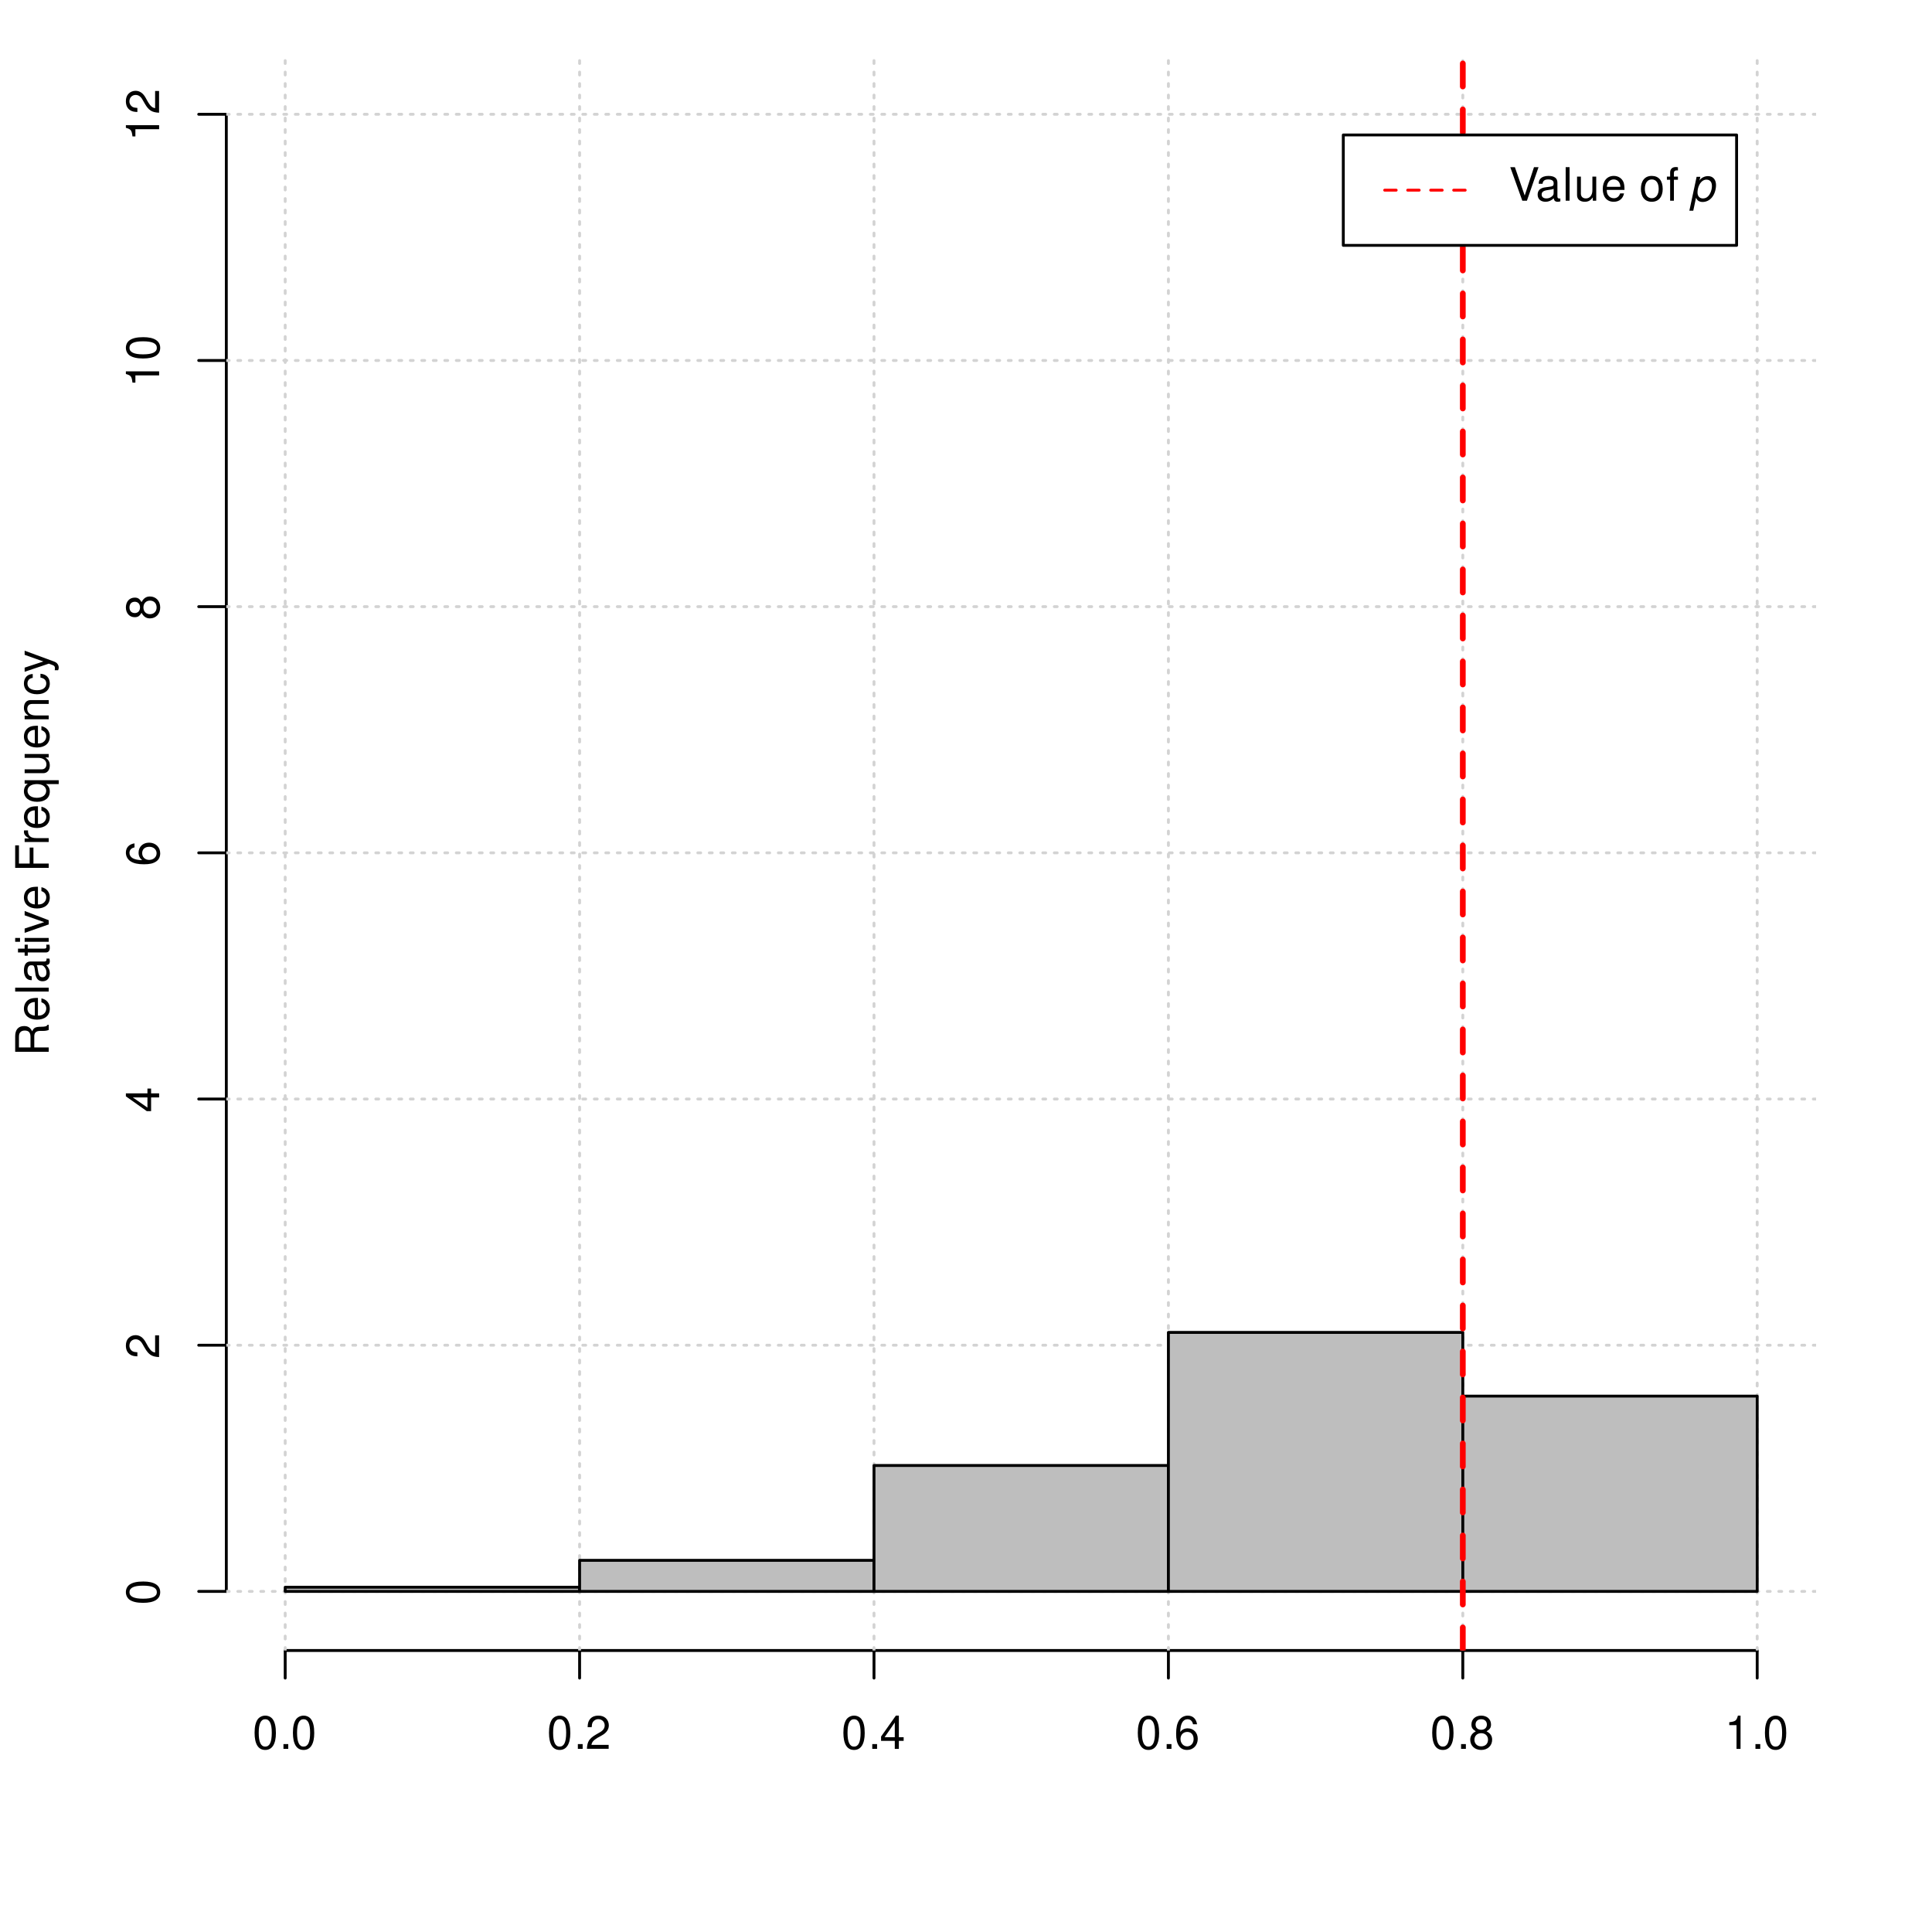
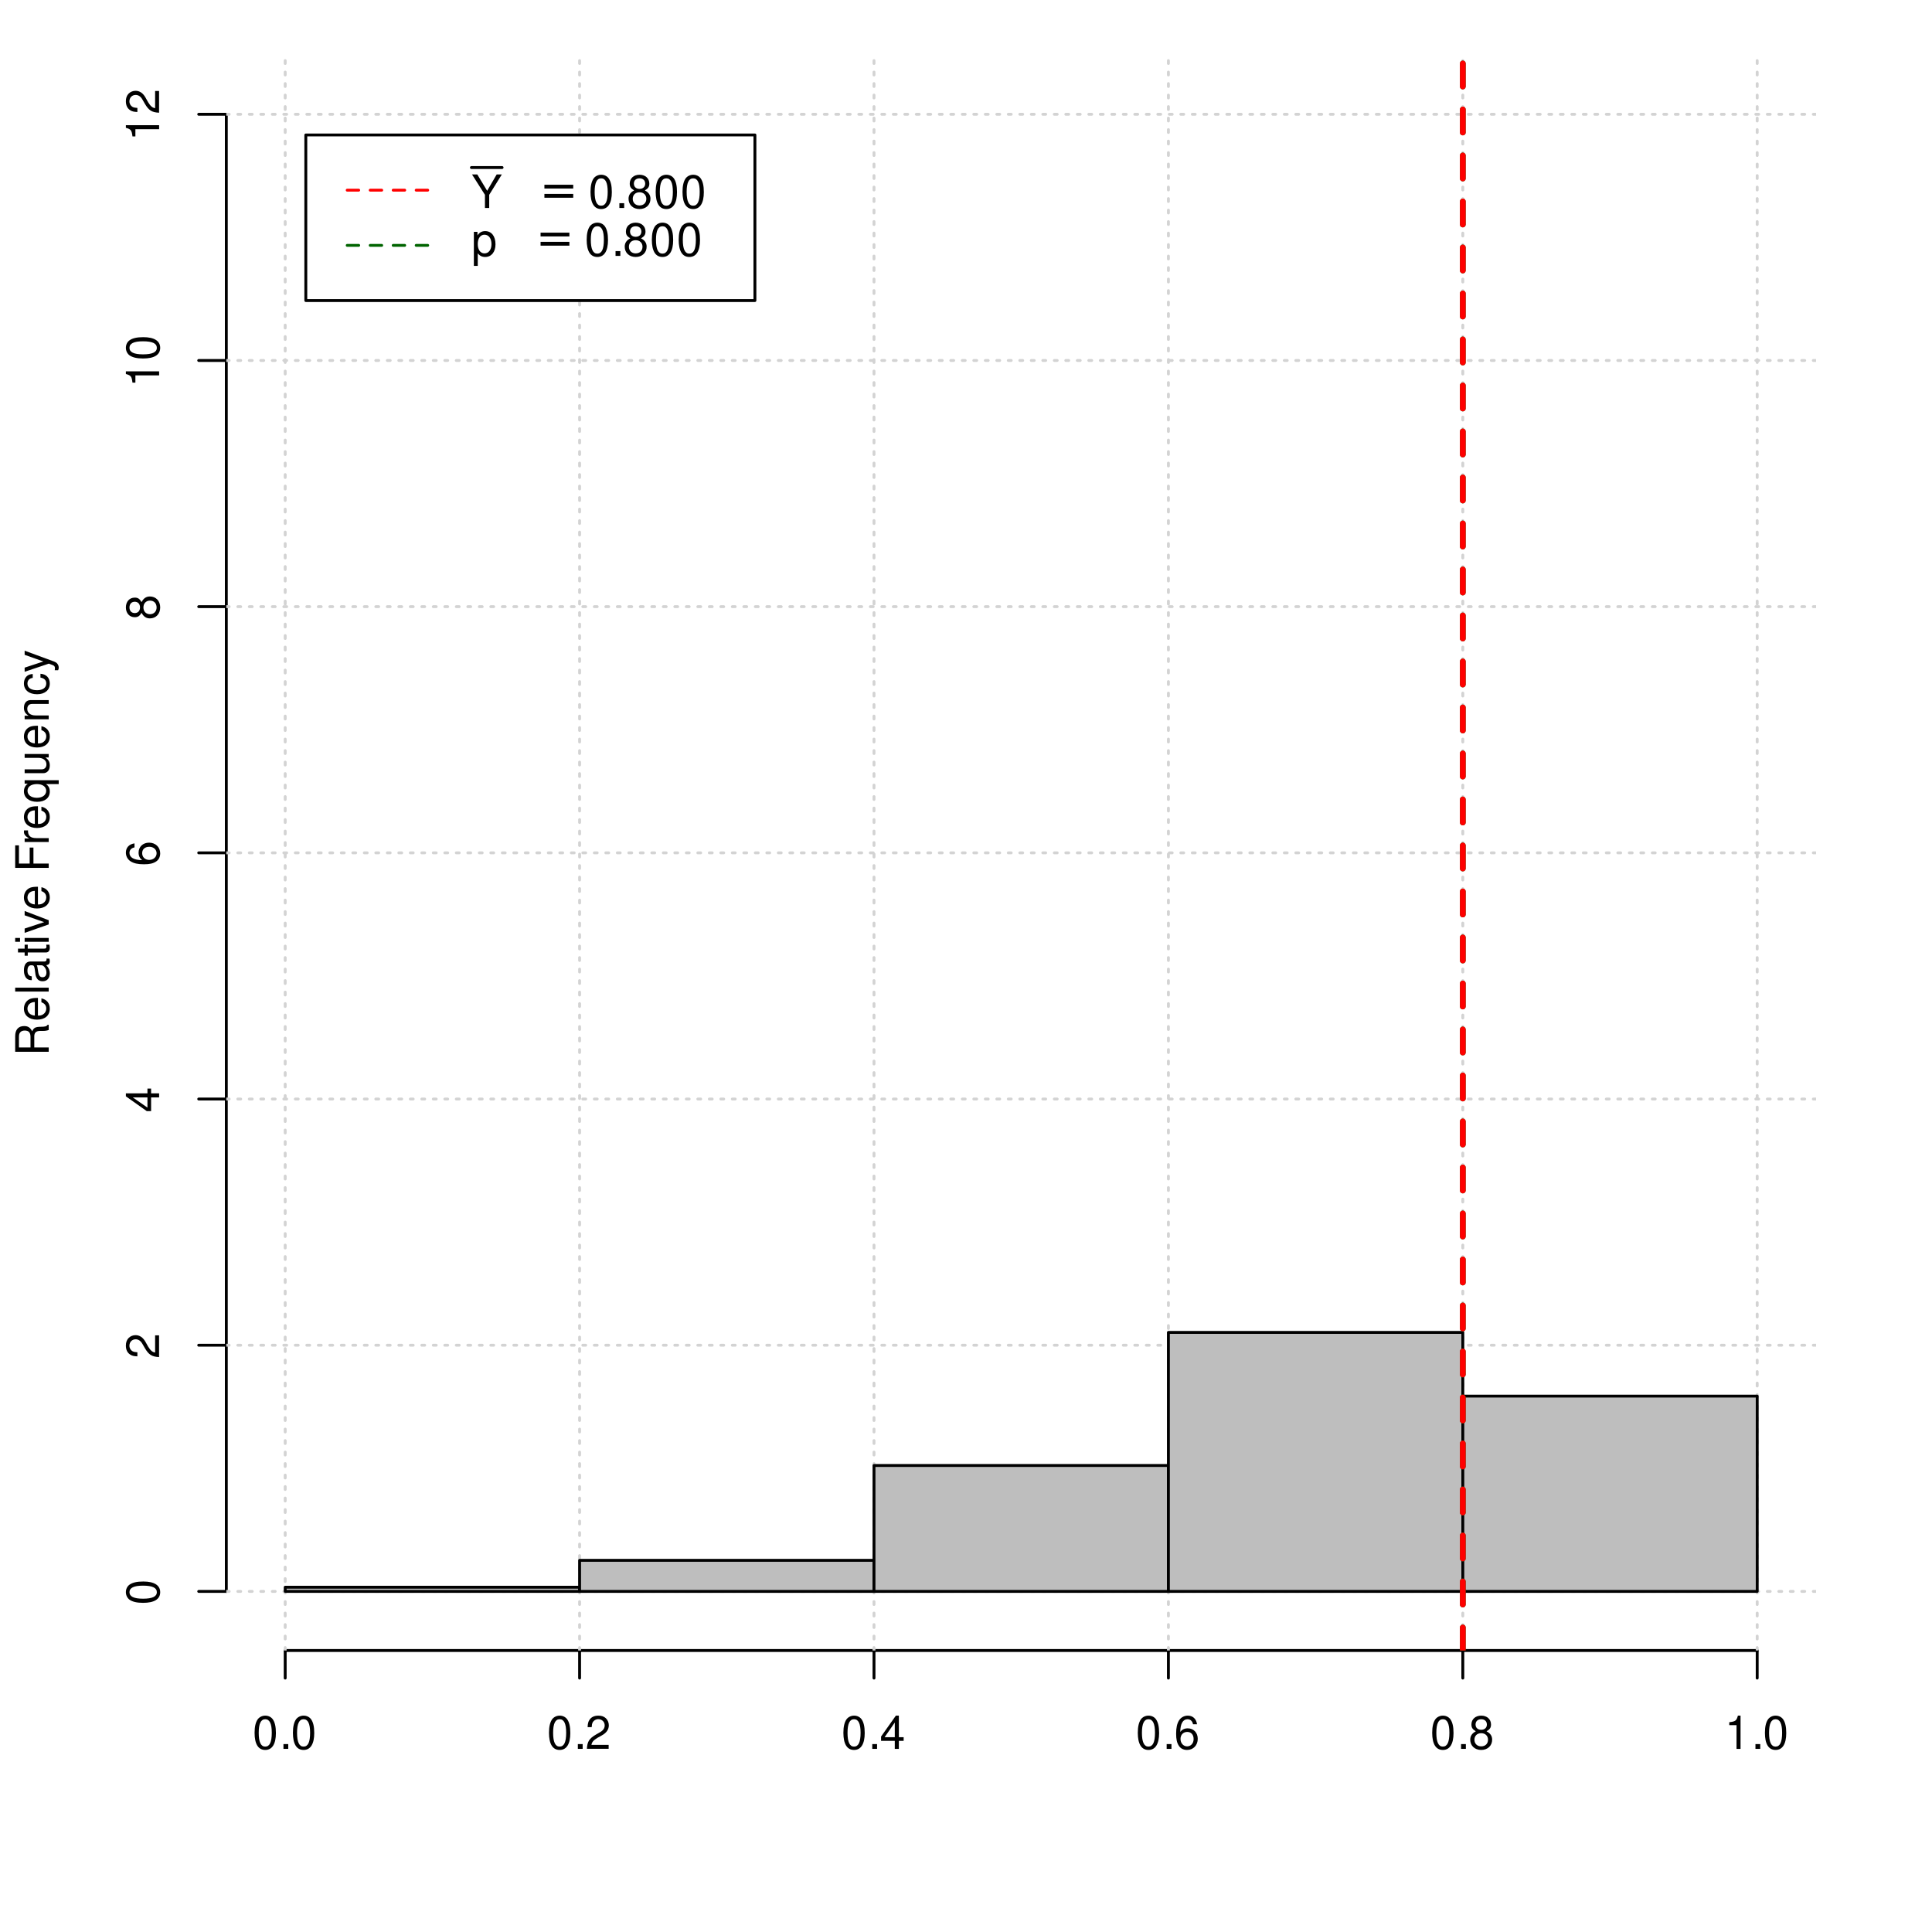
<svg xmlns="http://www.w3.org/2000/svg" xmlns:xlink="http://www.w3.org/1999/xlink" width="504pt" height="504pt" viewBox="0 0 504 504" version="1.1">
  <defs>
    <g>
      <symbol overflow="visible" id="glyph0-0">
        <path style="stroke:none;" d="" />
      </symbol>
      <symbol overflow="visible" id="glyph0-1">
        <path style="stroke:none;" d="M -3.766 -2.234 L -3.766 -5.109 C -3.766 -6.109 -3.281 -6.547 -2.203 -6.547 L -1.422 -6.547 C -0.891 -6.547 -0.359 -6.641 0 -6.797 L 0 -8.141 L -0.281 -8.141 C -0.562 -7.734 -0.875 -7.641 -2.047 -7.625 C -3.484 -7.609 -3.906 -7.375 -4.312 -6.438 C -4.812 -7.422 -5.406 -7.812 -6.406 -7.812 C -7.922 -7.812 -8.75 -6.875 -8.75 -5.141 L -8.75 -1.109 L 0 -1.109 L 0 -2.234 Z M -4.75 -2.234 L -7.766 -2.234 L -7.766 -4.938 C -7.766 -5.562 -7.672 -5.922 -7.422 -6.188 C -7.172 -6.484 -6.781 -6.641 -6.266 -6.641 C -5.219 -6.641 -4.75 -6.125 -4.75 -4.938 Z M -4.75 -2.234 " />
      </symbol>
      <symbol overflow="visible" id="glyph0-2">
        <path style="stroke:none;" d="M -2.812 -6.156 C -3.766 -6.156 -4.344 -6.078 -4.812 -5.906 C -5.844 -5.5 -6.469 -4.531 -6.469 -3.359 C -6.469 -1.609 -5.141 -0.484 -3.062 -0.484 C -0.984 -0.484 0.281 -1.562 0.281 -3.344 C 0.281 -4.781 -0.547 -5.766 -1.906 -6.031 L -1.906 -5.016 C -1.078 -4.734 -0.641 -4.172 -0.641 -3.375 C -0.641 -2.734 -0.938 -2.203 -1.469 -1.859 C -1.828 -1.625 -2.188 -1.531 -2.812 -1.531 Z M -3.625 -1.547 C -4.781 -1.625 -5.547 -2.344 -5.547 -3.344 C -5.547 -4.375 -4.75 -5.078 -3.625 -5.078 Z M -3.625 -1.547 " />
      </symbol>
      <symbol overflow="visible" id="glyph0-3">
        <path style="stroke:none;" d="M -8.75 -1.828 L -8.75 -0.812 L 0 -0.812 L 0 -1.828 Z M -8.75 -1.828 " />
      </symbol>
      <symbol overflow="visible" id="glyph0-4">
        <path style="stroke:none;" d="M -0.594 -6.422 C -0.562 -6.312 -0.562 -6.266 -0.562 -6.203 C -0.562 -5.859 -0.75 -5.656 -1.062 -5.656 L -4.75 -5.656 C -5.875 -5.656 -6.469 -4.844 -6.469 -3.297 C -6.469 -2.375 -6.203 -1.641 -5.734 -1.219 C -5.406 -0.922 -5.047 -0.797 -4.422 -0.781 L -4.422 -1.781 C -5.203 -1.875 -5.547 -2.328 -5.547 -3.266 C -5.547 -4.172 -5.203 -4.672 -4.609 -4.672 L -4.344 -4.672 C -3.906 -4.656 -3.75 -4.438 -3.641 -3.625 C -3.469 -2.203 -3.422 -1.984 -3.266 -1.609 C -2.953 -0.875 -2.406 -0.5 -1.578 -0.5 C -0.438 -0.5 0.281 -1.297 0.281 -2.562 C 0.281 -3.359 0 -4 -0.641 -4.703 C 0 -4.781 0.281 -5.094 0.281 -5.734 C 0.281 -5.953 0.25 -6.078 0.172 -6.422 Z M -1.984 -4.672 C -1.641 -4.672 -1.438 -4.578 -1.156 -4.266 C -0.797 -3.859 -0.594 -3.375 -0.594 -2.781 C -0.594 -2 -0.969 -1.547 -1.609 -1.547 C -2.266 -1.547 -2.609 -1.984 -2.766 -3.062 C -2.906 -4.125 -2.953 -4.328 -3.109 -4.672 Z M -1.984 -4.672 " />
      </symbol>
      <symbol overflow="visible" id="glyph0-5">
        <path style="stroke:none;" d="M -6.281 -3.047 L -6.281 -2.016 L -8.016 -2.016 L -8.016 -1.016 L -6.281 -1.016 L -6.281 -0.172 L -5.469 -0.172 L -5.469 -1.016 L -0.719 -1.016 C -0.078 -1.016 0.281 -1.453 0.281 -2.234 C 0.281 -2.5 0.25 -2.719 0.188 -3.047 L -0.641 -3.047 C -0.609 -2.906 -0.594 -2.766 -0.594 -2.562 C -0.594 -2.141 -0.719 -2.016 -1.156 -2.016 L -5.469 -2.016 L -5.469 -3.047 Z M -6.281 -3.047 " />
      </symbol>
      <symbol overflow="visible" id="glyph0-6">
        <path style="stroke:none;" d="M -6.281 -1.797 L -6.281 -0.797 L 0 -0.797 L 0 -1.797 Z M -8.75 -1.797 L -8.75 -0.797 L -7.484 -0.797 L -7.484 -1.797 Z M -8.75 -1.797 " />
      </symbol>
      <symbol overflow="visible" id="glyph0-7">
        <path style="stroke:none;" d="M 0 -3.422 L -6.281 -5.828 L -6.281 -4.703 L -1.188 -2.922 L -6.281 -1.25 L -6.281 -0.125 L 0 -2.328 Z M 0 -3.422 " />
      </symbol>
      <symbol overflow="visible" id="glyph0-8">
        <path style="stroke:none;" d="" />
      </symbol>
      <symbol overflow="visible" id="glyph0-9">
        <path style="stroke:none;" d="M -3.984 -2.203 L -3.984 -6.375 L -4.969 -6.375 L -4.969 -2.203 L -7.766 -2.203 L -7.766 -6.953 L -8.75 -6.953 L -8.75 -1.078 L 0 -1.078 L 0 -2.203 Z M -3.984 -2.203 " />
      </symbol>
      <symbol overflow="visible" id="glyph0-10">
        <path style="stroke:none;" d="M -6.281 -0.828 L 0 -0.828 L 0 -1.844 L -3.266 -1.844 C -4.781 -1.844 -5.453 -2.469 -5.406 -3.859 L -6.438 -3.859 C -6.453 -3.688 -6.469 -3.594 -6.469 -3.469 C -6.469 -2.812 -6.078 -2.328 -5.141 -1.75 L -6.281 -1.75 Z M -6.281 -0.828 " />
      </symbol>
      <symbol overflow="visible" id="glyph0-11">
        <path style="stroke:none;" d="M 2.609 -5.938 L -6.281 -5.938 L -6.281 -5.047 L -5.453 -5.047 C -6.109 -4.578 -6.469 -3.875 -6.469 -3.047 C -6.469 -1.391 -5.109 -0.312 -3.031 -0.312 C -0.984 -0.312 0.281 -1.328 0.281 -3 C 0.281 -3.875 -0.031 -4.469 -0.719 -4.938 L 2.609 -4.938 Z M -5.531 -3.188 C -5.531 -4.266 -4.578 -4.938 -3.062 -4.938 C -1.625 -4.938 -0.656 -4.25 -0.656 -3.188 C -0.656 -2.094 -1.625 -1.359 -3.094 -1.359 C -4.562 -1.359 -5.531 -2.094 -5.531 -3.188 Z M -5.531 -3.188 " />
      </symbol>
      <symbol overflow="visible" id="glyph0-12">
        <path style="stroke:none;" d="M 0 -5.781 L -6.281 -5.781 L -6.281 -4.781 L -2.719 -4.781 C -1.438 -4.781 -0.594 -4.109 -0.594 -3.078 C -0.594 -2.281 -1.078 -1.781 -1.844 -1.781 L -6.281 -1.781 L -6.281 -0.781 L -1.438 -0.781 C -0.391 -0.781 0.281 -1.562 0.281 -2.781 C 0.281 -3.703 -0.047 -4.297 -0.875 -4.891 L 0 -4.891 Z M 0 -5.781 " />
      </symbol>
      <symbol overflow="visible" id="glyph0-13">
        <path style="stroke:none;" d="M -6.281 -0.844 L 0 -0.844 L 0 -1.844 L -3.469 -1.844 C -4.75 -1.844 -5.594 -2.516 -5.594 -3.547 C -5.594 -4.344 -5.109 -4.844 -4.359 -4.844 L 0 -4.844 L 0 -5.844 L -4.75 -5.844 C -5.797 -5.844 -6.469 -5.062 -6.469 -3.859 C -6.469 -2.922 -6.109 -2.312 -5.234 -1.766 L -6.281 -1.766 Z M -6.281 -0.844 " />
      </symbol>
      <symbol overflow="visible" id="glyph0-14">
        <path style="stroke:none;" d="M -4.172 -5.656 C -4.781 -5.609 -5.188 -5.469 -5.531 -5.234 C -6.125 -4.797 -6.469 -4.047 -6.469 -3.172 C -6.469 -1.469 -5.125 -0.375 -3.031 -0.375 C -1.016 -0.375 0.281 -1.453 0.281 -3.156 C 0.281 -4.656 -0.625 -5.609 -2.156 -5.719 L -2.156 -4.719 C -1.156 -4.547 -0.641 -4.031 -0.641 -3.188 C -0.641 -2.078 -1.547 -1.422 -3.031 -1.422 C -4.609 -1.422 -5.547 -2.062 -5.547 -3.156 C -5.547 -4 -5.047 -4.531 -4.172 -4.641 Z M -4.172 -5.656 " />
      </symbol>
      <symbol overflow="visible" id="glyph0-15">
        <path style="stroke:none;" d="M -6.281 -4.656 L -1.391 -2.922 L -6.281 -1.312 L -6.281 -0.234 L 0.031 -2.359 L 1.016 -1.984 C 1.469 -1.812 1.625 -1.594 1.625 -1.172 C 1.625 -1.016 1.609 -0.859 1.562 -0.641 L 2.453 -0.641 C 2.562 -0.859 2.609 -1.062 2.609 -1.312 C 2.609 -1.641 2.516 -1.984 2.312 -2.25 C 2.094 -2.562 1.828 -2.75 1.312 -2.938 L -6.281 -5.734 Z M -6.281 -4.656 " />
      </symbol>
      <symbol overflow="visible" id="glyph0-16">
        <path style="stroke:none;" d="M -8.672 -3.297 C -8.672 -2.516 -8.312 -1.781 -7.734 -1.344 C -6.953 -0.797 -5.812 -0.516 -4.203 -0.516 C -1.266 -0.516 0.281 -1.469 0.281 -3.297 C 0.281 -5.094 -1.266 -6.078 -4.125 -6.078 C -5.812 -6.078 -6.938 -5.812 -7.734 -5.25 C -8.328 -4.812 -8.672 -4.109 -8.672 -3.297 Z M -7.734 -3.297 C -7.734 -4.438 -6.578 -5 -4.219 -5 C -1.75 -5 -0.594 -4.453 -0.594 -3.281 C -0.594 -2.156 -1.797 -1.594 -4.188 -1.594 C -6.578 -1.594 -7.734 -2.156 -7.734 -3.297 Z M -7.734 -3.297 " />
      </symbol>
      <symbol overflow="visible" id="glyph0-17">
        <path style="stroke:none;" d="M -1.047 -6.078 L -1.047 -1.594 C -1.766 -1.703 -2.219 -2.094 -2.859 -3.125 L -3.531 -4.328 C -4.188 -5.516 -5.078 -6.125 -6.141 -6.125 C -6.859 -6.125 -7.531 -5.844 -8 -5.344 C -8.453 -4.844 -8.672 -4.219 -8.672 -3.406 C -8.672 -2.328 -8.297 -1.531 -7.547 -1.062 C -7.094 -0.75 -6.547 -0.625 -5.672 -0.594 L -5.672 -1.656 C -6.266 -1.688 -6.609 -1.766 -6.906 -1.906 C -7.422 -2.188 -7.75 -2.734 -7.75 -3.375 C -7.75 -4.328 -7.062 -5.047 -6.125 -5.047 C -5.422 -5.047 -4.828 -4.656 -4.391 -3.906 L -3.75 -2.797 C -2.719 -1.016 -1.906 -0.5 -0.016 -0.406 L -0.016 -6.078 Z M -1.047 -6.078 " />
      </symbol>
      <symbol overflow="visible" id="glyph0-18">
        <path style="stroke:none;" d="M -2.094 -3.922 L 0 -3.922 L 0 -4.984 L -2.094 -4.984 L -2.094 -6.234 L -3.047 -6.234 L -3.047 -4.984 L -8.672 -4.984 L -8.672 -4.203 L -3.219 -0.344 L -2.094 -0.344 Z M -3.047 -3.922 L -3.047 -1.266 L -6.875 -3.922 Z M -3.047 -3.922 " />
      </symbol>
      <symbol overflow="visible" id="glyph0-19">
        <path style="stroke:none;" d="M -6.422 -5.969 C -7.844 -5.766 -8.672 -4.859 -8.672 -3.562 C -8.672 -2.625 -8.219 -1.781 -7.438 -1.281 C -6.594 -0.75 -5.531 -0.516 -3.953 -0.516 C -2.5 -0.516 -1.578 -0.719 -0.797 -1.234 C -0.094 -1.688 0.281 -2.438 0.281 -3.375 C 0.281 -4.984 -0.938 -6.156 -2.625 -6.156 C -4.219 -6.156 -5.359 -5.078 -5.359 -3.547 C -5.359 -2.719 -5.047 -2.047 -4.406 -1.594 C -6.547 -1.609 -7.734 -2.281 -7.734 -3.484 C -7.734 -4.234 -7.266 -4.75 -6.422 -4.922 Z M -4.422 -3.422 C -4.422 -4.438 -3.703 -5.078 -2.547 -5.078 C -1.453 -5.078 -0.656 -4.359 -0.656 -3.391 C -0.656 -2.406 -1.484 -1.656 -2.594 -1.656 C -3.672 -1.656 -4.422 -2.375 -4.422 -3.422 Z M -4.422 -3.422 " />
      </symbol>
      <symbol overflow="visible" id="glyph0-20">
        <path style="stroke:none;" d="M -4.578 -4.688 C -5.109 -5.578 -5.547 -5.859 -6.359 -5.859 C -7.734 -5.859 -8.672 -4.812 -8.672 -3.297 C -8.672 -1.797 -7.734 -0.75 -6.375 -0.75 C -5.547 -0.75 -5.125 -1.016 -4.578 -1.891 C -4.078 -0.922 -3.375 -0.438 -2.406 -0.438 C -0.828 -0.438 0.281 -1.609 0.281 -3.297 C 0.281 -4.984 -0.828 -6.156 -2.406 -6.156 C -3.375 -6.156 -4.078 -5.672 -4.578 -4.688 Z M -7.734 -3.297 C -7.734 -4.203 -7.203 -4.781 -6.344 -4.781 C -5.516 -4.781 -4.984 -4.188 -4.984 -3.297 C -4.984 -2.406 -5.516 -1.828 -6.359 -1.828 C -7.203 -1.828 -7.734 -2.406 -7.734 -3.297 Z M -4.094 -3.297 C -4.094 -4.359 -3.391 -5.078 -2.391 -5.078 C -1.344 -5.078 -0.656 -4.375 -0.656 -3.281 C -0.656 -2.25 -1.375 -1.531 -2.375 -1.531 C -3.406 -1.531 -4.094 -2.234 -4.094 -3.297 Z M -4.094 -3.297 " />
      </symbol>
      <symbol overflow="visible" id="glyph0-21">
        <path style="stroke:none;" d="M -6.188 -3.109 L 0 -3.109 L 0 -4.156 L -8.672 -4.156 L -8.672 -3.469 C -7.344 -3.094 -7.156 -2.859 -6.953 -1.219 L -6.188 -1.219 Z M -6.188 -3.109 " />
      </symbol>
      <symbol overflow="visible" id="glyph1-0">
        <path style="stroke:none;" d="" />
      </symbol>
      <symbol overflow="visible" id="glyph1-1">
        <path style="stroke:none;" d="M 3.297 -8.672 C 2.516 -8.672 1.781 -8.312 1.344 -7.734 C 0.797 -6.953 0.516 -5.812 0.516 -4.203 C 0.516 -1.266 1.469 0.281 3.297 0.281 C 5.094 0.281 6.078 -1.266 6.078 -4.125 C 6.078 -5.812 5.812 -6.938 5.25 -7.734 C 4.812 -8.328 4.109 -8.672 3.297 -8.672 Z M 3.297 -7.734 C 4.438 -7.734 5 -6.578 5 -4.219 C 5 -1.75 4.453 -0.594 3.281 -0.594 C 2.156 -0.594 1.594 -1.797 1.594 -4.188 C 1.594 -6.578 2.156 -7.734 3.297 -7.734 Z M 3.297 -7.734 " />
      </symbol>
      <symbol overflow="visible" id="glyph1-2">
        <path style="stroke:none;" d="M 2.297 -1.25 L 1.047 -1.25 L 1.047 0 L 2.297 0 Z M 2.297 -1.25 " />
      </symbol>
      <symbol overflow="visible" id="glyph1-3">
        <path style="stroke:none;" d="M 6.078 -1.047 L 1.594 -1.047 C 1.703 -1.766 2.094 -2.219 3.125 -2.859 L 4.328 -3.531 C 5.516 -4.188 6.125 -5.078 6.125 -6.141 C 6.125 -6.859 5.844 -7.531 5.344 -8 C 4.844 -8.453 4.219 -8.672 3.406 -8.672 C 2.328 -8.672 1.531 -8.297 1.062 -7.547 C 0.75 -7.094 0.625 -6.547 0.594 -5.672 L 1.656 -5.672 C 1.688 -6.266 1.766 -6.609 1.906 -6.906 C 2.188 -7.422 2.734 -7.75 3.375 -7.75 C 4.328 -7.75 5.047 -7.062 5.047 -6.125 C 5.047 -5.422 4.656 -4.828 3.906 -4.391 L 2.797 -3.75 C 1.016 -2.719 0.5 -1.906 0.406 -0.016 L 6.078 -0.016 Z M 6.078 -1.047 " />
      </symbol>
      <symbol overflow="visible" id="glyph1-4">
        <path style="stroke:none;" d="M 3.922 -2.094 L 3.922 0 L 4.984 0 L 4.984 -2.094 L 6.234 -2.094 L 6.234 -3.047 L 4.984 -3.047 L 4.984 -8.672 L 4.203 -8.672 L 0.344 -3.219 L 0.344 -2.094 Z M 3.922 -3.047 L 1.266 -3.047 L 3.922 -6.875 Z M 3.922 -3.047 " />
      </symbol>
      <symbol overflow="visible" id="glyph1-5">
        <path style="stroke:none;" d="M 5.969 -6.422 C 5.766 -7.844 4.859 -8.672 3.562 -8.672 C 2.625 -8.672 1.781 -8.219 1.281 -7.438 C 0.75 -6.594 0.516 -5.531 0.516 -3.953 C 0.516 -2.5 0.719 -1.578 1.234 -0.797 C 1.688 -0.094 2.438 0.281 3.375 0.281 C 4.984 0.281 6.156 -0.938 6.156 -2.625 C 6.156 -4.219 5.078 -5.359 3.547 -5.359 C 2.719 -5.359 2.047 -5.047 1.594 -4.406 C 1.609 -6.547 2.281 -7.734 3.484 -7.734 C 4.234 -7.734 4.75 -7.266 4.922 -6.422 Z M 3.422 -4.422 C 4.438 -4.422 5.078 -3.703 5.078 -2.547 C 5.078 -1.453 4.359 -0.656 3.391 -0.656 C 2.406 -0.656 1.656 -1.484 1.656 -2.594 C 1.656 -3.672 2.375 -4.422 3.422 -4.422 Z M 3.422 -4.422 " />
      </symbol>
      <symbol overflow="visible" id="glyph1-6">
        <path style="stroke:none;" d="M 4.688 -4.578 C 5.578 -5.109 5.859 -5.547 5.859 -6.359 C 5.859 -7.734 4.812 -8.672 3.297 -8.672 C 1.797 -8.672 0.75 -7.734 0.75 -6.375 C 0.75 -5.547 1.016 -5.125 1.891 -4.578 C 0.922 -4.078 0.438 -3.375 0.438 -2.406 C 0.438 -0.828 1.609 0.281 3.297 0.281 C 4.984 0.281 6.156 -0.828 6.156 -2.406 C 6.156 -3.375 5.672 -4.078 4.688 -4.578 Z M 3.297 -7.734 C 4.203 -7.734 4.781 -7.203 4.781 -6.344 C 4.781 -5.516 4.188 -4.984 3.297 -4.984 C 2.406 -4.984 1.828 -5.516 1.828 -6.359 C 1.828 -7.203 2.406 -7.734 3.297 -7.734 Z M 3.297 -4.094 C 4.359 -4.094 5.078 -3.391 5.078 -2.391 C 5.078 -1.344 4.375 -0.656 3.281 -0.656 C 2.25 -0.656 1.531 -1.375 1.531 -2.375 C 1.531 -3.406 2.234 -4.094 3.297 -4.094 Z M 3.297 -4.094 " />
      </symbol>
      <symbol overflow="visible" id="glyph1-7">
        <path style="stroke:none;" d="M 3.109 -6.188 L 3.109 0 L 4.156 0 L 4.156 -8.672 L 3.469 -8.672 C 3.094 -7.344 2.859 -7.156 1.219 -6.953 L 1.219 -6.188 Z M 3.109 -6.188 " />
      </symbol>
      <symbol overflow="visible" id="glyph1-8">
-         <path style="stroke:none;" d="M 4.703 0 L 7.734 -8.75 L 6.547 -8.75 L 4.125 -1.344 L 1.562 -8.75 L 0.359 -8.75 L 3.5 0 Z M 4.703 0 " />
+         <path style="stroke:none;" d="M 4.641 -3.438 L 7.938 -8.75 L 6.594 -8.75 L 4.109 -4.484 L 1.531 -8.75 L 0.156 -8.75 L 3.531 -3.438 L 3.531 0 L 4.641 0 Z M 4.641 -3.438 " />
      </symbol>
      <symbol overflow="visible" id="glyph1-9">
-         <path style="stroke:none;" d="M 6.422 -0.594 C 6.312 -0.562 6.266 -0.562 6.203 -0.562 C 5.859 -0.562 5.656 -0.75 5.656 -1.062 L 5.656 -4.75 C 5.656 -5.875 4.844 -6.469 3.297 -6.469 C 2.375 -6.469 1.641 -6.203 1.219 -5.734 C 0.922 -5.406 0.797 -5.047 0.781 -4.422 L 1.781 -4.422 C 1.875 -5.203 2.328 -5.547 3.266 -5.547 C 4.172 -5.547 4.672 -5.203 4.672 -4.609 L 4.672 -4.344 C 4.656 -3.906 4.438 -3.75 3.625 -3.641 C 2.203 -3.469 1.984 -3.422 1.609 -3.266 C 0.875 -2.953 0.5 -2.406 0.5 -1.578 C 0.5 -0.438 1.297 0.281 2.562 0.281 C 3.359 0.281 4 0 4.703 -0.641 C 4.781 0 5.094 0.281 5.734 0.281 C 5.953 0.281 6.078 0.25 6.422 0.172 Z M 4.672 -1.984 C 4.672 -1.641 4.578 -1.438 4.266 -1.156 C 3.859 -0.797 3.375 -0.594 2.781 -0.594 C 2 -0.594 1.547 -0.969 1.547 -1.609 C 1.547 -2.266 1.984 -2.609 3.062 -2.766 C 4.125 -2.906 4.328 -2.953 4.672 -3.109 Z M 4.672 -1.984 " />
+         <path style="stroke:none;" d="" />
      </symbol>
      <symbol overflow="visible" id="glyph1-10">
-         <path style="stroke:none;" d="M 1.828 -8.75 L 0.812 -8.75 L 0.812 0 L 1.828 0 Z M 1.828 -8.75 " />
-       </symbol>
-       <symbol overflow="visible" id="glyph1-11">
-         <path style="stroke:none;" d="M 5.781 0 L 5.781 -6.281 L 4.781 -6.281 L 4.781 -2.719 C 4.781 -1.438 4.109 -0.594 3.078 -0.594 C 2.281 -0.594 1.781 -1.078 1.781 -1.844 L 1.781 -6.281 L 0.781 -6.281 L 0.781 -1.438 C 0.781 -0.391 1.562 0.281 2.781 0.281 C 3.703 0.281 4.297 -0.047 4.891 -0.875 L 4.891 0 Z M 5.781 0 " />
-       </symbol>
-       <symbol overflow="visible" id="glyph1-12">
-         <path style="stroke:none;" d="M 6.156 -2.812 C 6.156 -3.766 6.078 -4.344 5.906 -4.812 C 5.5 -5.844 4.531 -6.469 3.359 -6.469 C 1.609 -6.469 0.484 -5.141 0.484 -3.062 C 0.484 -0.984 1.562 0.281 3.344 0.281 C 4.781 0.281 5.766 -0.547 6.031 -1.906 L 5.016 -1.906 C 4.734 -1.078 4.172 -0.641 3.375 -0.641 C 2.734 -0.641 2.203 -0.938 1.859 -1.469 C 1.625 -1.828 1.531 -2.188 1.531 -2.812 Z M 1.547 -3.625 C 1.625 -4.781 2.344 -5.547 3.344 -5.547 C 4.375 -5.547 5.078 -4.75 5.078 -3.625 Z M 1.547 -3.625 " />
-       </symbol>
-       <symbol overflow="visible" id="glyph1-13">
-         <path style="stroke:none;" d="" />
-       </symbol>
-       <symbol overflow="visible" id="glyph1-14">
-         <path style="stroke:none;" d="M 3.266 -6.469 C 1.484 -6.469 0.438 -5.203 0.438 -3.094 C 0.438 -0.969 1.484 0.281 3.281 0.281 C 5.047 0.281 6.125 -0.984 6.125 -3.047 C 6.125 -5.234 5.094 -6.469 3.266 -6.469 Z M 3.281 -5.547 C 4.406 -5.547 5.078 -4.625 5.078 -3.062 C 5.078 -1.578 4.375 -0.641 3.281 -0.641 C 2.156 -0.641 1.469 -1.578 1.469 -3.094 C 1.469 -4.625 2.156 -5.547 3.281 -5.547 Z M 3.281 -5.547 " />
-       </symbol>
-       <symbol overflow="visible" id="glyph1-15">
-         <path style="stroke:none;" d="M 3.094 -6.281 L 2.047 -6.281 L 2.047 -7.266 C 2.047 -7.688 2.281 -7.906 2.75 -7.906 C 2.828 -7.906 2.875 -7.906 3.094 -7.891 L 3.094 -8.719 C 2.875 -8.766 2.734 -8.781 2.531 -8.781 C 1.609 -8.781 1.062 -8.25 1.062 -7.359 L 1.062 -6.281 L 0.219 -6.281 L 0.219 -5.469 L 1.062 -5.469 L 1.062 0 L 2.047 0 L 2.047 -5.469 L 3.094 -5.469 Z M 3.094 -6.281 " />
+         <path style="stroke:none;" d="M 0.641 2.609 L 1.656 2.609 L 1.656 -0.656 C 2.188 -0.016 2.766 0.281 3.594 0.281 C 5.219 0.281 6.281 -1.031 6.281 -3.031 C 6.281 -5.141 5.25 -6.469 3.578 -6.469 C 2.719 -6.469 2.047 -6.078 1.578 -5.344 L 1.578 -6.281 L 0.641 -6.281 Z M 3.406 -5.531 C 4.516 -5.531 5.234 -4.562 5.234 -3.062 C 5.234 -1.625 4.5 -0.656 3.406 -0.656 C 2.344 -0.656 1.656 -1.625 1.656 -3.094 C 1.656 -4.578 2.344 -5.531 3.406 -5.531 Z M 3.406 -5.531 " />
      </symbol>
      <symbol overflow="visible" id="glyph2-0">
-         <path style="stroke:none;" d="" />
+         <path style="stroke:none;" d="M 0.594 2.125 L 0.594 -8.469 L 6.594 -8.469 L 6.594 2.125 Z M 1.266 1.453 L 5.938 1.453 L 5.938 -7.781 L 1.266 -7.781 Z M 1.266 1.453 " />
      </symbol>
      <symbol overflow="visible" id="glyph2-1">
-         <path style="stroke:none;" d="M 0.078 2.562 L 1.094 2.562 L 1.812 -0.812 C 2.094 -0.234 2.391 0.062 2.891 0.188 C 3.094 0.25 3.297 0.281 3.531 0.281 C 4.469 0.281 5.359 -0.156 5.969 -0.906 C 6.625 -1.703 7.031 -2.938 7.031 -4.125 C 7.031 -5.562 6.234 -6.469 4.938 -6.469 C 4.016 -6.469 3.047 -5.953 2.719 -5.281 L 2.938 -6.281 L 1.969 -6.281 Z M 4.547 -5.547 C 5.141 -5.547 5.578 -5.281 5.797 -4.797 C 5.922 -4.531 5.969 -4.234 5.969 -3.891 C 5.969 -3.359 5.844 -2.766 5.609 -2.203 C 5.312 -1.516 4.922 -1.062 4.422 -0.812 C 4.156 -0.703 3.906 -0.641 3.625 -0.641 C 2.734 -0.641 2.203 -1.25 2.203 -2.203 C 2.203 -3.578 2.875 -4.938 3.781 -5.375 C 4.016 -5.5 4.266 -5.547 4.547 -5.547 Z M 4.547 -5.547 " />
+         <path style="stroke:none;" d="" />
+       </symbol>
+       <symbol overflow="visible" id="glyph2-2">
+         <path style="stroke:none;" d="M 1.266 -5.453 L 8.781 -5.453 L 8.781 -4.469 L 1.266 -4.469 Z M 1.266 -3.062 L 8.781 -3.062 L 8.781 -2.062 L 1.266 -2.062 Z M 1.266 -3.062 " />
      </symbol>
    </g>
    <clipPath id="clip1">
      <path d="M 74 14.398 L 75 14.398 L 75 430.559 L 74 430.559 Z M 74 14.398 " />
    </clipPath>
    <clipPath id="clip2">
      <path d="M 150 14.398 L 152 14.398 L 152 430.559 L 150 430.559 Z M 150 14.398 " />
    </clipPath>
    <clipPath id="clip3">
      <path d="M 227 14.398 L 229 14.398 L 229 430.559 L 227 430.559 Z M 227 14.398 " />
    </clipPath>
    <clipPath id="clip4">
      <path d="M 304 14.398 L 306 14.398 L 306 430.559 L 304 430.559 Z M 304 14.398 " />
    </clipPath>
    <clipPath id="clip5">
      <path d="M 381 14.398 L 382 14.398 L 382 430.559 L 381 430.559 Z M 381 14.398 " />
    </clipPath>
    <clipPath id="clip6">
      <path d="M 458 14.398 L 459 14.398 L 459 430.559 L 458 430.559 Z M 458 14.398 " />
    </clipPath>
    <clipPath id="clip7">
      <path d="M 59.039 414 L 473.758 414 L 473.758 416 L 59.039 416 Z M 59.039 414 " />
    </clipPath>
    <clipPath id="clip8">
      <path d="M 59.039 350 L 473.758 350 L 473.758 352 L 59.039 352 Z M 59.039 350 " />
    </clipPath>
    <clipPath id="clip9">
      <path d="M 59.039 286 L 473.758 286 L 473.758 288 L 59.039 288 Z M 59.039 286 " />
    </clipPath>
    <clipPath id="clip10">
      <path d="M 59.039 222 L 473.758 222 L 473.758 223 L 59.039 223 Z M 59.039 222 " />
    </clipPath>
    <clipPath id="clip11">
      <path d="M 59.039 157 L 473.758 157 L 473.758 159 L 59.039 159 Z M 59.039 157 " />
    </clipPath>
    <clipPath id="clip12">
      <path d="M 59.039 93 L 473.758 93 L 473.758 95 L 59.039 95 Z M 59.039 93 " />
    </clipPath>
    <clipPath id="clip13">
      <path d="M 59.039 29 L 473.758 29 L 473.758 31 L 59.039 31 Z M 59.039 29 " />
    </clipPath>
    <clipPath id="clip14">
      <path d="M 380 14.398 L 383 14.398 L 383 430.559 L 380 430.559 Z M 380 14.398 " />
    </clipPath>
  </defs>
-   <g id="surface51">
+   <g id="surface5933">
    <rect x="0" y="0" width="504" height="504" style="fill:rgb(100%,100%,100%);fill-opacity:1;stroke:none;" />
    <g style="fill:rgb(0%,0%,0%);fill-opacity:1;">
      <use xlink:href="#glyph0-1" x="12.709" y="275.48" />
      <use xlink:href="#glyph0-2" x="12.709" y="266.48" />
      <use xlink:href="#glyph0-3" x="12.709" y="259.48" />
      <use xlink:href="#glyph0-4" x="12.709" y="256.48" />
      <use xlink:href="#glyph0-5" x="12.709" y="249.48" />
      <use xlink:href="#glyph0-6" x="12.709" y="246.48" />
      <use xlink:href="#glyph0-7" x="12.709" y="243.48" />
      <use xlink:href="#glyph0-2" x="12.709" y="237.48" />
      <use xlink:href="#glyph0-8" x="12.709" y="230.48" />
      <use xlink:href="#glyph0-9" x="12.709" y="227.48" />
      <use xlink:href="#glyph0-10" x="12.709" y="220.48" />
      <use xlink:href="#glyph0-2" x="12.709" y="216.48" />
      <use xlink:href="#glyph0-11" x="12.709" y="209.48" />
      <use xlink:href="#glyph0-12" x="12.709" y="202.48" />
      <use xlink:href="#glyph0-2" x="12.709" y="195.48" />
      <use xlink:href="#glyph0-13" x="12.709" y="188.48" />
      <use xlink:href="#glyph0-14" x="12.709" y="181.48" />
      <use xlink:href="#glyph0-15" x="12.709" y="175.48" />
    </g>
    <path style="fill:none;stroke-width:0.75;stroke-linecap:round;stroke-linejoin:round;stroke:rgb(0%,0%,0%);stroke-opacity:1;stroke-miterlimit:10;" d="M 74.398 430.559 L 458.398 430.559 " />
    <path style="fill:none;stroke-width:0.75;stroke-linecap:round;stroke-linejoin:round;stroke:rgb(0%,0%,0%);stroke-opacity:1;stroke-miterlimit:10;" d="M 74.398 430.559 L 74.398 437.762 " />
    <path style="fill:none;stroke-width:0.75;stroke-linecap:round;stroke-linejoin:round;stroke:rgb(0%,0%,0%);stroke-opacity:1;stroke-miterlimit:10;" d="M 151.199 430.559 L 151.199 437.762 " />
    <path style="fill:none;stroke-width:0.75;stroke-linecap:round;stroke-linejoin:round;stroke:rgb(0%,0%,0%);stroke-opacity:1;stroke-miterlimit:10;" d="M 228 430.559 L 228 437.762 " />
    <path style="fill:none;stroke-width:0.75;stroke-linecap:round;stroke-linejoin:round;stroke:rgb(0%,0%,0%);stroke-opacity:1;stroke-miterlimit:10;" d="M 304.801 430.559 L 304.801 437.762 " />
    <path style="fill:none;stroke-width:0.75;stroke-linecap:round;stroke-linejoin:round;stroke:rgb(0%,0%,0%);stroke-opacity:1;stroke-miterlimit:10;" d="M 381.602 430.559 L 381.602 437.762 " />
    <path style="fill:none;stroke-width:0.75;stroke-linecap:round;stroke-linejoin:round;stroke:rgb(0%,0%,0%);stroke-opacity:1;stroke-miterlimit:10;" d="M 458.398 430.559 L 458.398 437.762 " />
    <g style="fill:rgb(0%,0%,0%);fill-opacity:1;">
      <use xlink:href="#glyph1-1" x="65.898" y="456.229" />
      <use xlink:href="#glyph1-2" x="72.898" y="456.229" />
      <use xlink:href="#glyph1-1" x="75.898" y="456.229" />
    </g>
    <g style="fill:rgb(0%,0%,0%);fill-opacity:1;">
      <use xlink:href="#glyph1-1" x="142.699" y="456.229" />
      <use xlink:href="#glyph1-2" x="149.699" y="456.229" />
      <use xlink:href="#glyph1-3" x="152.699" y="456.229" />
    </g>
    <g style="fill:rgb(0%,0%,0%);fill-opacity:1;">
      <use xlink:href="#glyph1-1" x="219.5" y="456.229" />
      <use xlink:href="#glyph1-2" x="226.5" y="456.229" />
      <use xlink:href="#glyph1-4" x="229.5" y="456.229" />
    </g>
    <g style="fill:rgb(0%,0%,0%);fill-opacity:1;">
      <use xlink:href="#glyph1-1" x="296.301" y="456.229" />
      <use xlink:href="#glyph1-2" x="303.301" y="456.229" />
      <use xlink:href="#glyph1-5" x="306.301" y="456.229" />
    </g>
    <g style="fill:rgb(0%,0%,0%);fill-opacity:1;">
      <use xlink:href="#glyph1-1" x="373.102" y="456.229" />
      <use xlink:href="#glyph1-2" x="380.102" y="456.229" />
      <use xlink:href="#glyph1-6" x="383.102" y="456.229" />
    </g>
    <g style="fill:rgb(0%,0%,0%);fill-opacity:1;">
      <use xlink:href="#glyph1-7" x="449.898" y="456.229" />
      <use xlink:href="#glyph1-2" x="456.898" y="456.229" />
      <use xlink:href="#glyph1-1" x="459.898" y="456.229" />
    </g>
    <path style="fill:none;stroke-width:0.75;stroke-linecap:round;stroke-linejoin:round;stroke:rgb(0%,0%,0%);stroke-opacity:1;stroke-miterlimit:10;" d="M 59.039 415.148 L 59.039 29.812 " />
    <path style="fill:none;stroke-width:0.75;stroke-linecap:round;stroke-linejoin:round;stroke:rgb(0%,0%,0%);stroke-opacity:1;stroke-miterlimit:10;" d="M 59.039 415.148 L 51.84 415.148 " />
    <path style="fill:none;stroke-width:0.75;stroke-linecap:round;stroke-linejoin:round;stroke:rgb(0%,0%,0%);stroke-opacity:1;stroke-miterlimit:10;" d="M 59.039 350.926 L 51.84 350.926 " />
    <path style="fill:none;stroke-width:0.75;stroke-linecap:round;stroke-linejoin:round;stroke:rgb(0%,0%,0%);stroke-opacity:1;stroke-miterlimit:10;" d="M 59.039 286.703 L 51.84 286.703 " />
    <path style="fill:none;stroke-width:0.75;stroke-linecap:round;stroke-linejoin:round;stroke:rgb(0%,0%,0%);stroke-opacity:1;stroke-miterlimit:10;" d="M 59.039 222.48 L 51.84 222.48 " />
    <path style="fill:none;stroke-width:0.75;stroke-linecap:round;stroke-linejoin:round;stroke:rgb(0%,0%,0%);stroke-opacity:1;stroke-miterlimit:10;" d="M 59.039 158.258 L 51.84 158.258 " />
    <path style="fill:none;stroke-width:0.75;stroke-linecap:round;stroke-linejoin:round;stroke:rgb(0%,0%,0%);stroke-opacity:1;stroke-miterlimit:10;" d="M 59.039 94.035 L 51.84 94.035 " />
    <path style="fill:none;stroke-width:0.75;stroke-linecap:round;stroke-linejoin:round;stroke:rgb(0%,0%,0%);stroke-opacity:1;stroke-miterlimit:10;" d="M 59.039 29.812 L 51.84 29.812 " />
    <g style="fill:rgb(0%,0%,0%);fill-opacity:1;">
      <use xlink:href="#glyph0-16" x="41.51" y="418.648" />
    </g>
    <g style="fill:rgb(0%,0%,0%);fill-opacity:1;">
      <use xlink:href="#glyph0-17" x="41.51" y="354.426" />
    </g>
    <g style="fill:rgb(0%,0%,0%);fill-opacity:1;">
      <use xlink:href="#glyph0-18" x="41.51" y="290.203" />
    </g>
    <g style="fill:rgb(0%,0%,0%);fill-opacity:1;">
      <use xlink:href="#glyph0-19" x="41.51" y="225.98" />
    </g>
    <g style="fill:rgb(0%,0%,0%);fill-opacity:1;">
      <use xlink:href="#glyph0-20" x="41.51" y="161.758" />
    </g>
    <g style="fill:rgb(0%,0%,0%);fill-opacity:1;">
      <use xlink:href="#glyph0-21" x="41.51" y="101.035" />
      <use xlink:href="#glyph0-16" x="41.51" y="94.035" />
    </g>
    <g style="fill:rgb(0%,0%,0%);fill-opacity:1;">
      <use xlink:href="#glyph0-21" x="41.51" y="36.812" />
      <use xlink:href="#glyph0-17" x="41.51" y="29.812" />
    </g>
    <g clip-path="url(#clip1)" clip-rule="nonzero">
      <path style="fill:none;stroke-width:0.75;stroke-linecap:round;stroke-linejoin:round;stroke:rgb(82.745%,82.745%,82.745%);stroke-opacity:1;stroke-dasharray:0.75,2.25;stroke-miterlimit:10;" d="M 74.398 430.559 L 74.398 14.398 " />
    </g>
    <g clip-path="url(#clip2)" clip-rule="nonzero">
      <path style="fill:none;stroke-width:0.75;stroke-linecap:round;stroke-linejoin:round;stroke:rgb(82.745%,82.745%,82.745%);stroke-opacity:1;stroke-dasharray:0.75,2.25;stroke-miterlimit:10;" d="M 151.199 430.559 L 151.199 14.398 " />
    </g>
    <g clip-path="url(#clip3)" clip-rule="nonzero">
      <path style="fill:none;stroke-width:0.75;stroke-linecap:round;stroke-linejoin:round;stroke:rgb(82.745%,82.745%,82.745%);stroke-opacity:1;stroke-dasharray:0.75,2.25;stroke-miterlimit:10;" d="M 228 430.559 L 228 14.398 " />
    </g>
    <g clip-path="url(#clip4)" clip-rule="nonzero">
      <path style="fill:none;stroke-width:0.75;stroke-linecap:round;stroke-linejoin:round;stroke:rgb(82.745%,82.745%,82.745%);stroke-opacity:1;stroke-dasharray:0.75,2.25;stroke-miterlimit:10;" d="M 304.801 430.559 L 304.801 14.398 " />
    </g>
    <g clip-path="url(#clip5)" clip-rule="nonzero">
      <path style="fill:none;stroke-width:0.75;stroke-linecap:round;stroke-linejoin:round;stroke:rgb(82.745%,82.745%,82.745%);stroke-opacity:1;stroke-dasharray:0.75,2.25;stroke-miterlimit:10;" d="M 381.602 430.559 L 381.602 14.398 " />
    </g>
    <g clip-path="url(#clip6)" clip-rule="nonzero">
      <path style="fill:none;stroke-width:0.75;stroke-linecap:round;stroke-linejoin:round;stroke:rgb(82.745%,82.745%,82.745%);stroke-opacity:1;stroke-dasharray:0.75,2.25;stroke-miterlimit:10;" d="M 458.398 430.559 L 458.398 14.398 " />
    </g>
    <g clip-path="url(#clip7)" clip-rule="nonzero">
      <path style="fill:none;stroke-width:0.75;stroke-linecap:round;stroke-linejoin:round;stroke:rgb(82.745%,82.745%,82.745%);stroke-opacity:1;stroke-dasharray:0.75,2.25;stroke-miterlimit:10;" d="M 59.039 415.148 L 473.762 415.148 " />
    </g>
    <g clip-path="url(#clip8)" clip-rule="nonzero">
      <path style="fill:none;stroke-width:0.75;stroke-linecap:round;stroke-linejoin:round;stroke:rgb(82.745%,82.745%,82.745%);stroke-opacity:1;stroke-dasharray:0.75,2.25;stroke-miterlimit:10;" d="M 59.039 350.926 L 473.762 350.926 " />
    </g>
    <g clip-path="url(#clip9)" clip-rule="nonzero">
      <path style="fill:none;stroke-width:0.75;stroke-linecap:round;stroke-linejoin:round;stroke:rgb(82.745%,82.745%,82.745%);stroke-opacity:1;stroke-dasharray:0.75,2.25;stroke-miterlimit:10;" d="M 59.039 286.703 L 473.762 286.703 " />
    </g>
    <g clip-path="url(#clip10)" clip-rule="nonzero">
      <path style="fill:none;stroke-width:0.75;stroke-linecap:round;stroke-linejoin:round;stroke:rgb(82.745%,82.745%,82.745%);stroke-opacity:1;stroke-dasharray:0.75,2.25;stroke-miterlimit:10;" d="M 59.039 222.48 L 473.762 222.48 " />
    </g>
    <g clip-path="url(#clip11)" clip-rule="nonzero">
      <path style="fill:none;stroke-width:0.75;stroke-linecap:round;stroke-linejoin:round;stroke:rgb(82.745%,82.745%,82.745%);stroke-opacity:1;stroke-dasharray:0.75,2.25;stroke-miterlimit:10;" d="M 59.039 158.258 L 473.762 158.258 " />
    </g>
    <g clip-path="url(#clip12)" clip-rule="nonzero">
      <path style="fill:none;stroke-width:0.75;stroke-linecap:round;stroke-linejoin:round;stroke:rgb(82.745%,82.745%,82.745%);stroke-opacity:1;stroke-dasharray:0.75,2.25;stroke-miterlimit:10;" d="M 59.039 94.035 L 473.762 94.035 " />
    </g>
    <g clip-path="url(#clip13)" clip-rule="nonzero">
      <path style="fill:none;stroke-width:0.75;stroke-linecap:round;stroke-linejoin:round;stroke:rgb(82.745%,82.745%,82.745%);stroke-opacity:1;stroke-dasharray:0.75,2.25;stroke-miterlimit:10;" d="M 59.039 29.812 L 473.762 29.812 " />
    </g>
    <path style="fill-rule:nonzero;fill:rgb(74.51%,74.51%,74.51%);fill-opacity:1;stroke-width:0.75;stroke-linecap:round;stroke-linejoin:round;stroke:rgb(0%,0%,0%);stroke-opacity:1;stroke-miterlimit:10;" d="M 74.398 415.148 L 151.199 415.148 L 151.199 414.059 L 74.398 414.059 Z M 74.398 415.148 " />
    <path style="fill-rule:nonzero;fill:rgb(74.51%,74.51%,74.51%);fill-opacity:1;stroke-width:0.75;stroke-linecap:round;stroke-linejoin:round;stroke:rgb(0%,0%,0%);stroke-opacity:1;stroke-miterlimit:10;" d="M 151.199 415.148 L 228 415.148 L 228 407.039 L 151.199 407.039 Z M 151.199 415.148 " />
    <path style="fill-rule:nonzero;fill:rgb(74.51%,74.51%,74.51%);fill-opacity:1;stroke-width:0.75;stroke-linecap:round;stroke-linejoin:round;stroke:rgb(0%,0%,0%);stroke-opacity:1;stroke-miterlimit:10;" d="M 228 415.148 L 304.801 415.148 L 304.801 382.297 L 228 382.297 Z M 228 415.148 " />
    <path style="fill-rule:nonzero;fill:rgb(74.51%,74.51%,74.51%);fill-opacity:1;stroke-width:0.75;stroke-linecap:round;stroke-linejoin:round;stroke:rgb(0%,0%,0%);stroke-opacity:1;stroke-miterlimit:10;" d="M 304.801 415.148 L 381.602 415.148 L 381.602 347.586 L 304.801 347.586 Z M 304.801 415.148 " />
    <path style="fill-rule:nonzero;fill:rgb(74.51%,74.51%,74.51%);fill-opacity:1;stroke-width:0.75;stroke-linecap:round;stroke-linejoin:round;stroke:rgb(0%,0%,0%);stroke-opacity:1;stroke-miterlimit:10;" d="M 381.602 415.148 L 458.402 415.148 L 458.402 364.203 L 381.602 364.203 Z M 381.602 415.148 " />
    <g clip-path="url(#clip14)" clip-rule="nonzero">
+       <path style="fill:none;stroke-width:1.5;stroke-linecap:round;stroke-linejoin:round;stroke:rgb(0%,39.216%,0%);stroke-opacity:1;stroke-dasharray:6,6;stroke-miterlimit:10;" d="M 381.602 430.559 L 381.602 14.398 " />
      <path style="fill:none;stroke-width:1.5;stroke-linecap:round;stroke-linejoin:round;stroke:rgb(100%,0%,0%);stroke-opacity:1;stroke-dasharray:6,6;stroke-miterlimit:10;" d="M 381.602 430.559 L 381.602 14.398 " />
    </g>
-     <path style="fill-rule:nonzero;fill:rgb(100%,100%,100%);fill-opacity:1;stroke-width:0.75;stroke-linecap:round;stroke-linejoin:round;stroke:rgb(0%,0%,0%);stroke-opacity:1;stroke-miterlimit:10;" d="M 350.426 35.207 L 453.027 35.207 L 453.027 64.008 L 350.426 64.008 Z M 350.426 35.207 " />
-     <path style="fill:none;stroke-width:0.75;stroke-linecap:round;stroke-linejoin:round;stroke:rgb(100%,0%,0%);stroke-opacity:1;stroke-dasharray:3,3;stroke-miterlimit:10;" d="M 361.223 49.609 L 382.824 49.609 " />
-     <g style="fill:rgb(0%,0%,0%);fill-opacity:1;">
-       <use xlink:href="#glyph1-8" x="393.625" y="52.357" />
-       <use xlink:href="#glyph1-9" x="400.625" y="52.357" />
-       <use xlink:href="#glyph1-10" x="407.625" y="52.357" />
-       <use xlink:href="#glyph1-11" x="410.625" y="52.357" />
-       <use xlink:href="#glyph1-12" x="417.625" y="52.357" />
-       <use xlink:href="#glyph1-13" x="424.625" y="52.357" />
-       <use xlink:href="#glyph1-14" x="427.625" y="52.357" />
-       <use xlink:href="#glyph1-15" x="434.625" y="52.357" />
-       <use xlink:href="#glyph1-13" x="437.625" y="52.357" />
-     </g>
-     <g style="fill:rgb(0%,0%,0%);fill-opacity:1;">
-       <use xlink:href="#glyph2-1" x="440.625" y="52.409" />
+     <path style="fill-rule:nonzero;fill:rgb(100%,100%,100%);fill-opacity:1;stroke-width:0.75;stroke-linecap:round;stroke-linejoin:round;stroke:rgb(0%,0%,0%);stroke-opacity:1;stroke-miterlimit:10;" d="M 79.777 35.207 L 196.934 35.207 L 196.934 78.406 L 79.777 78.406 Z M 79.777 35.207 " />
+     <path style="fill:none;stroke-width:0.75;stroke-linecap:round;stroke-linejoin:round;stroke:rgb(100%,0%,0%);stroke-opacity:1;stroke-dasharray:3,3;stroke-miterlimit:10;" d="M 90.574 49.609 L 112.176 49.609 " />
+     <path style="fill:none;stroke-width:0.75;stroke-linecap:round;stroke-linejoin:round;stroke:rgb(0%,39.216%,0%);stroke-opacity:1;stroke-dasharray:3,3;stroke-miterlimit:10;" d="M 90.574 64.008 L 112.176 64.008 " />
+     <g style="fill:rgb(0%,0%,0%);fill-opacity:1;">
+       <use xlink:href="#glyph1-8" x="122.977" y="54.256" />
+     </g>
+     <path style="fill:none;stroke-width:0.75;stroke-linecap:round;stroke-linejoin:round;stroke:rgb(0%,0%,0%);stroke-opacity:1;stroke-miterlimit:10;" d="M 122.977 43.707 L 130.977 43.707 " />
+     <g style="fill:rgb(0%,0%,0%);fill-opacity:1;">
+       <use xlink:href="#glyph2-1" x="130.977" y="53.646" />
+     </g>
+     <g style="fill:rgb(0%,0%,0%);fill-opacity:1;">
+       <use xlink:href="#glyph1-9" x="134.977" y="54.256" />
+     </g>
+     <g style="fill:rgb(0%,0%,0%);fill-opacity:1;">
+       <use xlink:href="#glyph2-2" x="140.754" y="53.646" />
+     </g>
+     <g style="fill:rgb(0%,0%,0%);fill-opacity:1;">
+       <use xlink:href="#glyph1-1" x="153.531" y="54.256" />
+       <use xlink:href="#glyph1-2" x="160.531" y="54.256" />
+       <use xlink:href="#glyph1-6" x="163.531" y="54.256" />
+       <use xlink:href="#glyph1-1" x="170.531" y="54.256" />
+       <use xlink:href="#glyph1-1" x="177.531" y="54.256" />
+     </g>
+     <g style="fill:rgb(0%,0%,0%);fill-opacity:1;">
+       <use xlink:href="#glyph2-1" x="184.531" y="53.646" />
+     </g>
+     <g style="fill:rgb(0%,0%,0%);fill-opacity:1;">
+       <use xlink:href="#glyph1-9" x="188.531" y="54.256" />
+     </g>
+     <g style="fill:rgb(0%,0%,0%);fill-opacity:1;">
+       <use xlink:href="#glyph1-10" x="122.977" y="66.756" />
+     </g>
+     <g style="fill:rgb(0%,0%,0%);fill-opacity:1;">
+       <use xlink:href="#glyph2-1" x="129.977" y="66.146" />
+     </g>
+     <g style="fill:rgb(0%,0%,0%);fill-opacity:1;">
+       <use xlink:href="#glyph1-9" x="133.977" y="66.756" />
+     </g>
+     <g style="fill:rgb(0%,0%,0%);fill-opacity:1;">
+       <use xlink:href="#glyph2-2" x="139.754" y="66.146" />
+     </g>
+     <g style="fill:rgb(0%,0%,0%);fill-opacity:1;">
+       <use xlink:href="#glyph1-1" x="152.531" y="66.756" />
+       <use xlink:href="#glyph1-2" x="159.531" y="66.756" />
+       <use xlink:href="#glyph1-6" x="162.531" y="66.756" />
+       <use xlink:href="#glyph1-1" x="169.531" y="66.756" />
+       <use xlink:href="#glyph1-1" x="176.531" y="66.756" />
    </g>
  </g>
</svg>
